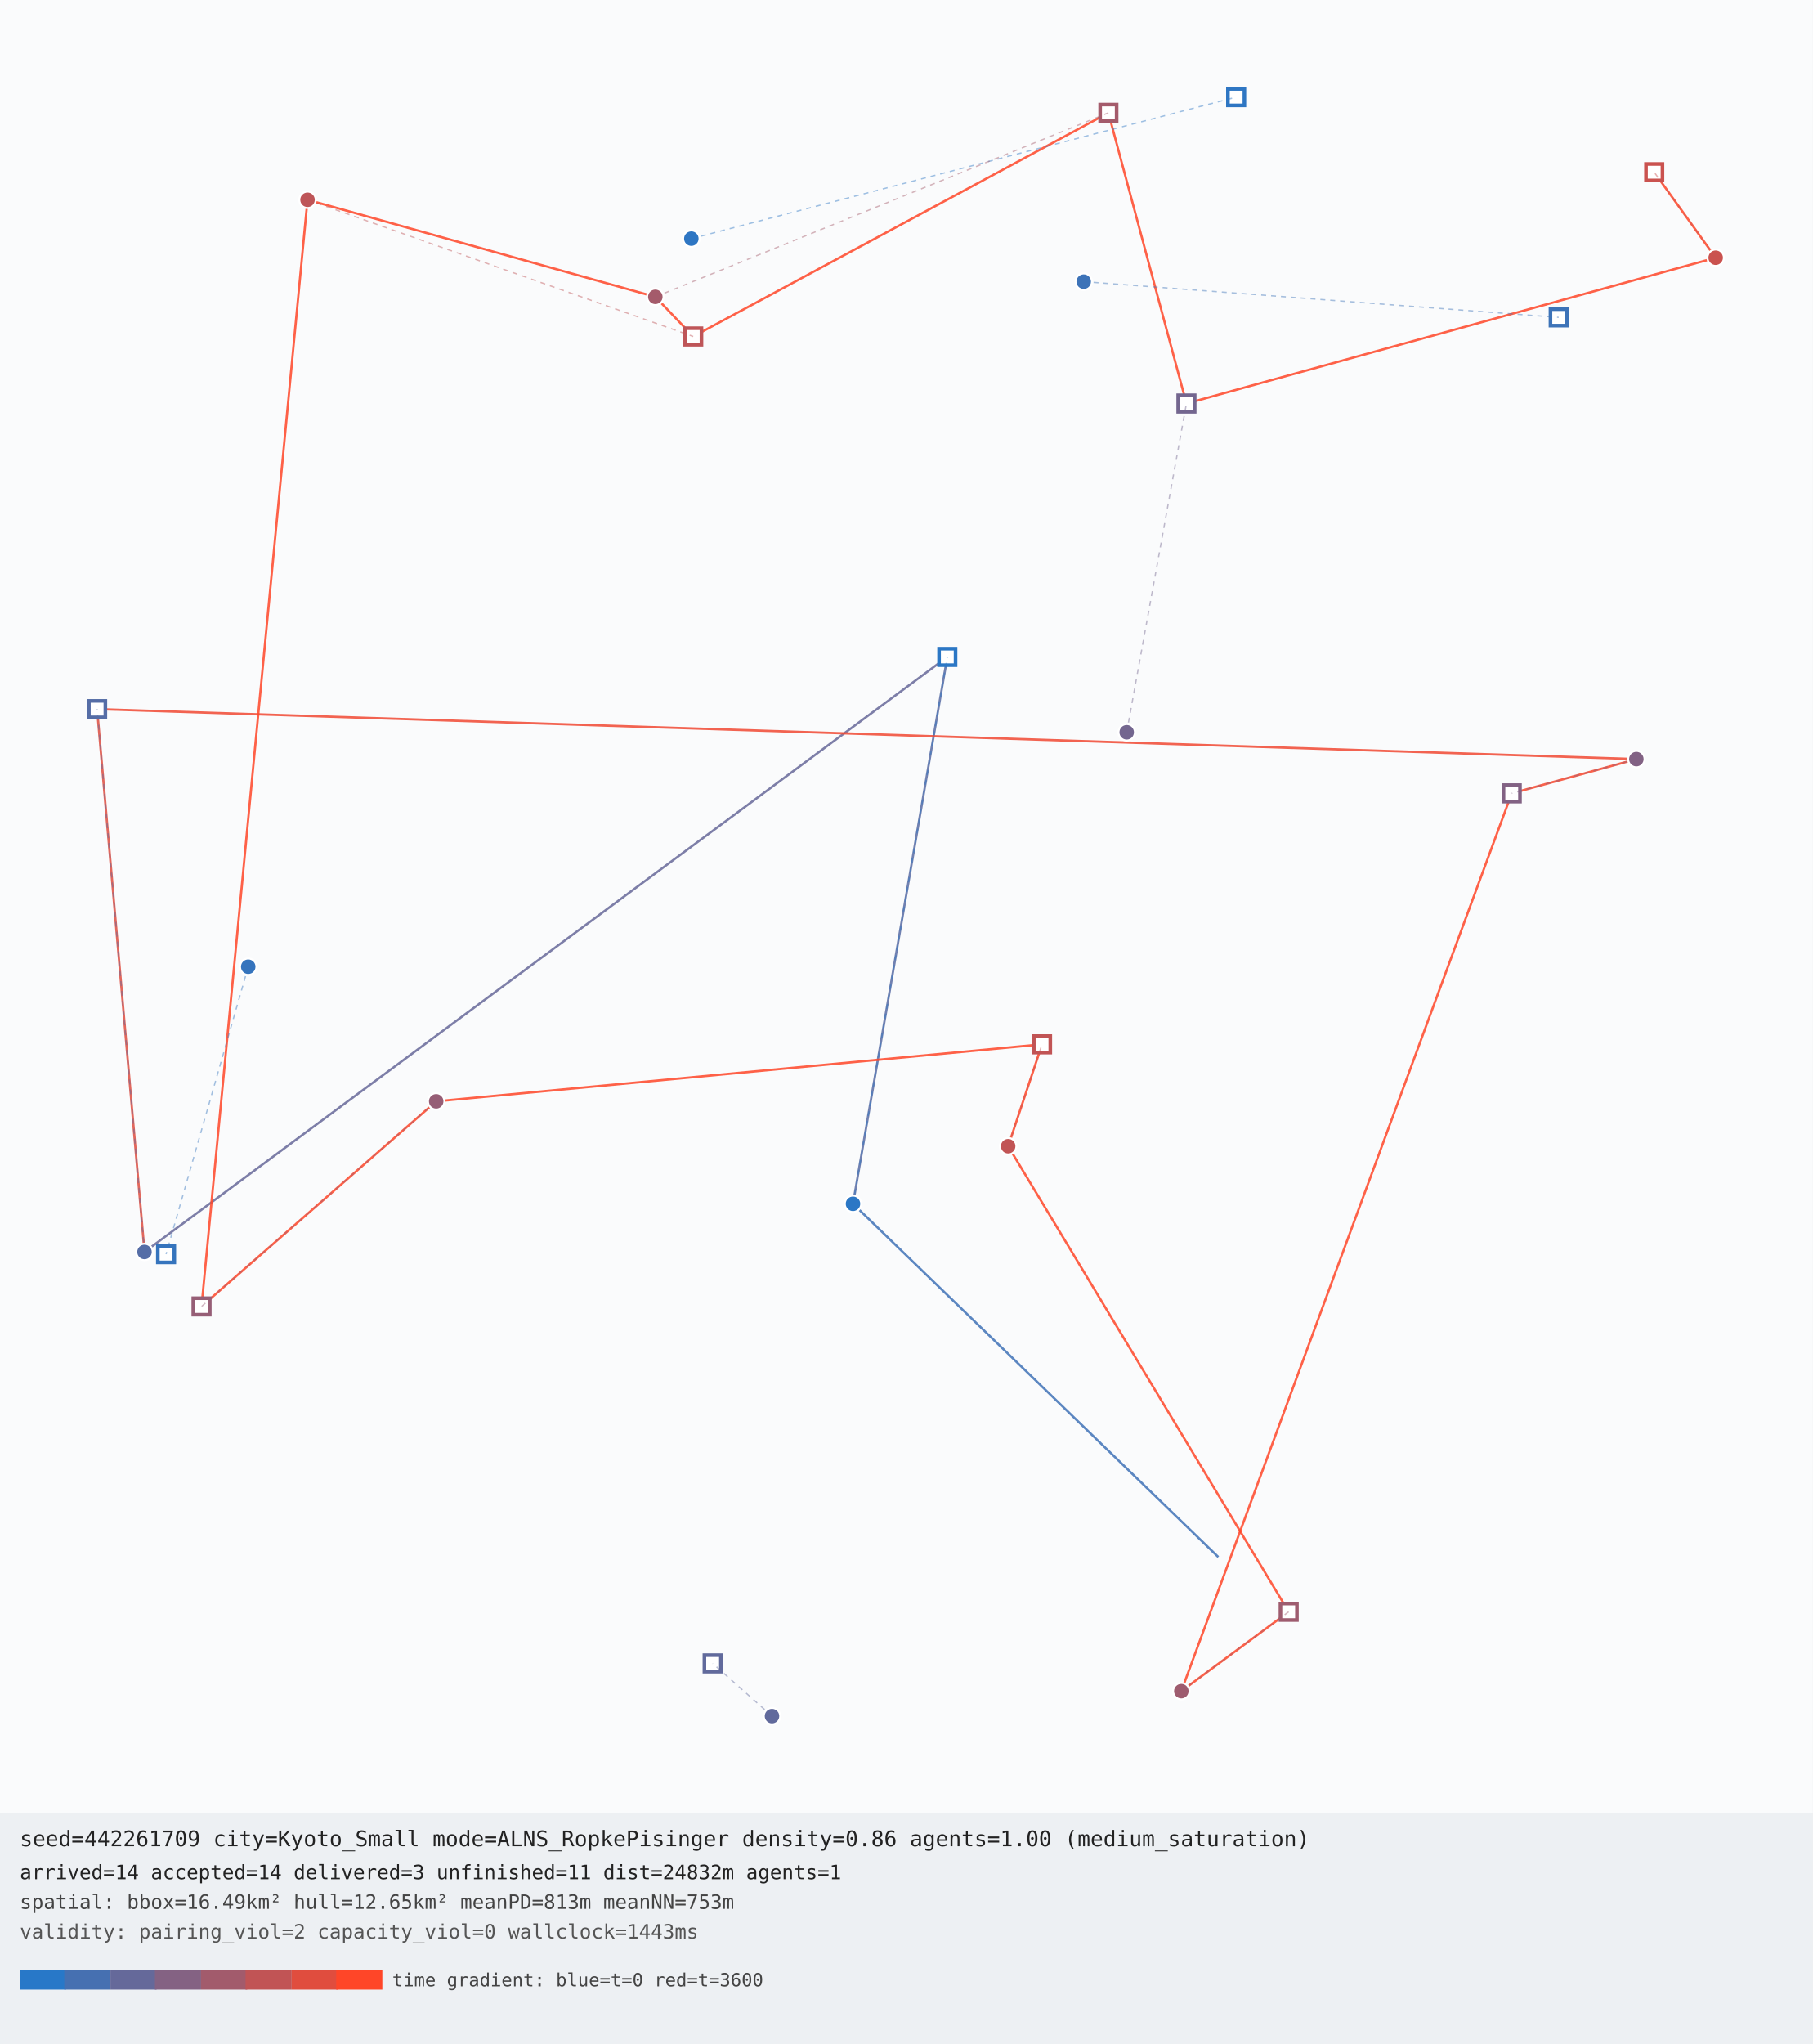
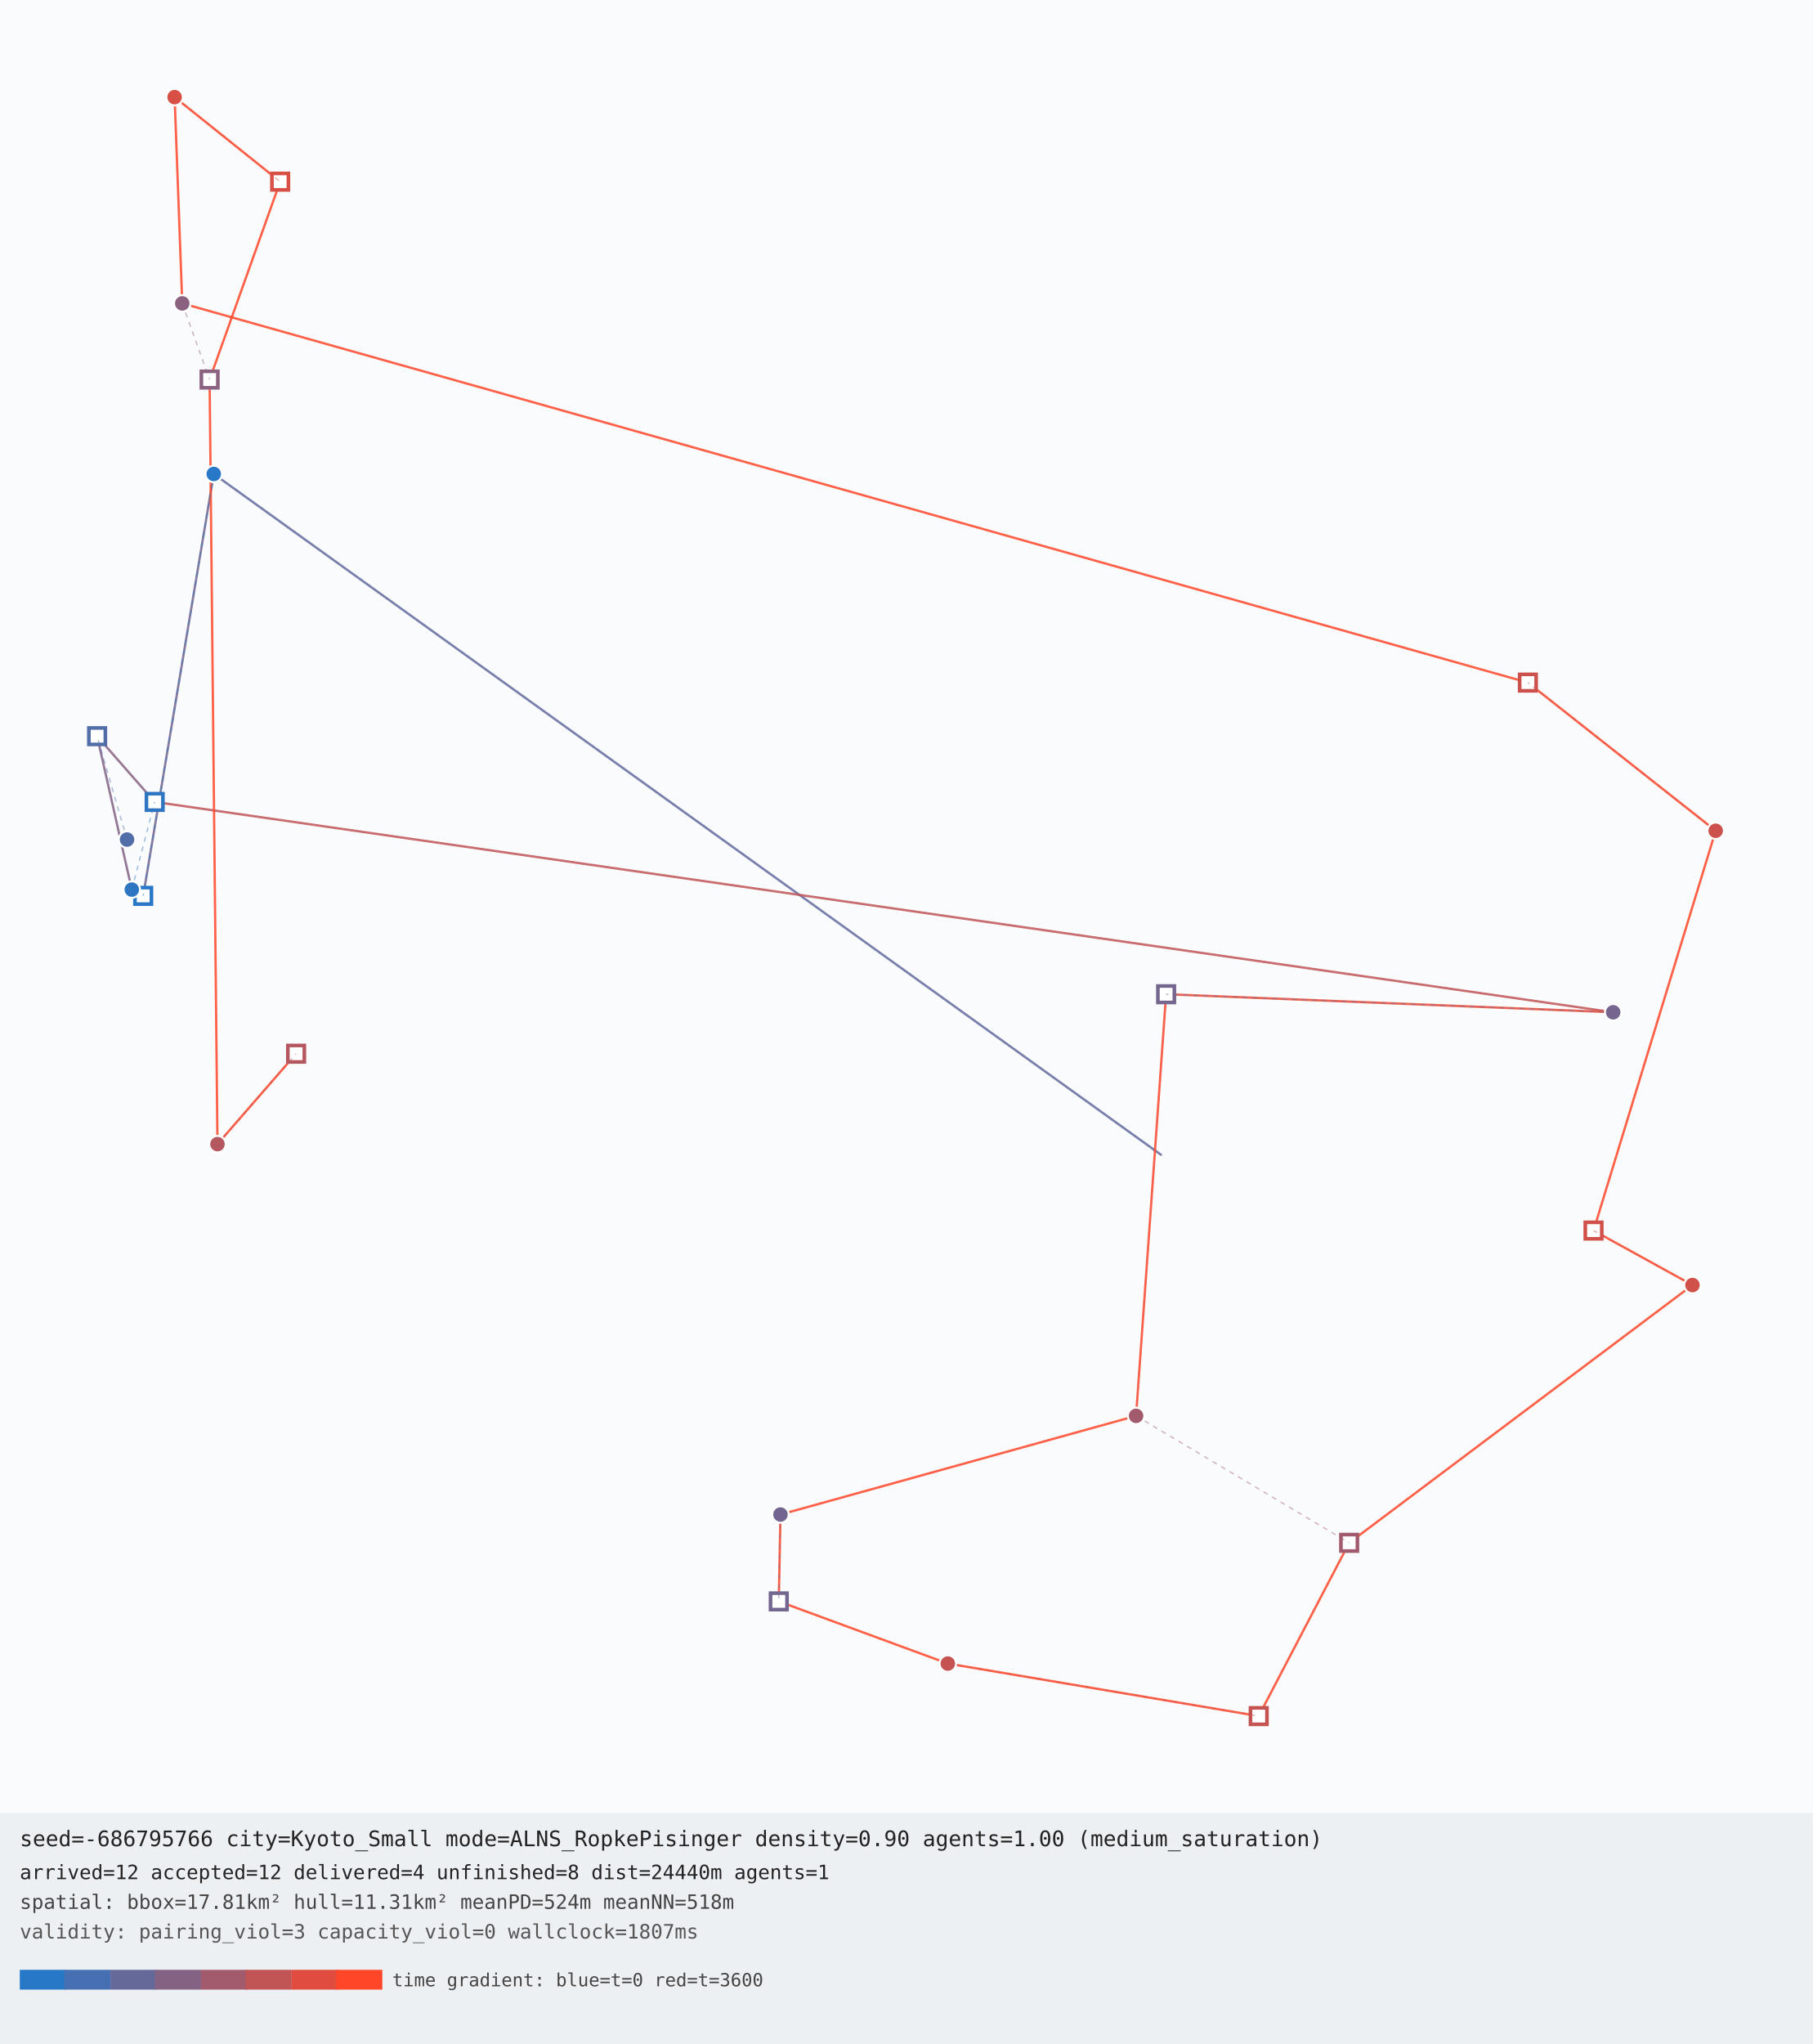
<svg xmlns="http://www.w3.org/2000/svg" width="1100" height="1240">
  <rect width="1100" height="1100" fill="#fafbfc" />
-   <line x1="739.264" y1="944.56" x2="517.597" y2="730.289" stroke="rgb(63,114,182)" stroke-width="1.4" opacity="0.85" />
-   <line x1="517.597" y1="730.289" x2="574.827" y2="398.524" stroke="rgb(89,108,163)" stroke-width="1.4" opacity="0.85" />
-   <line x1="574.827" y1="398.524" x2="87.679" y2="759.504" stroke="rgb(103,105,153)" stroke-width="1.4" opacity="0.85" />
-   <line x1="87.679" y1="759.504" x2="58.929" y2="430.198" stroke="rgb(222,77,64)" stroke-width="1.4" opacity="0.85" />
-   <line x1="58.929" y1="430.198" x2="992.938" y2="460.511" stroke="rgb(241,73,50)" stroke-width="1.4" opacity="0.85" />
-   <line x1="992.938" y1="460.511" x2="917.321" y2="481.289" stroke="rgb(249,71,44)" stroke-width="1.4" opacity="0.85" />
-   <line x1="917.321" y1="481.289" x2="716.817" y2="1025.93" stroke="rgb(255,70,40)" stroke-width="1.4" opacity="0.85" />
-   <line x1="716.817" y1="1025.93" x2="781.981" y2="977.796" stroke="rgb(255,70,40)" stroke-width="1.4" opacity="0.85" />
-   <line x1="781.981" y1="977.796" x2="611.752" y2="695.352" stroke="rgb(255,70,40)" stroke-width="1.4" opacity="0.85" />
-   <line x1="611.752" y1="695.352" x2="632.318" y2="633.544" stroke="rgb(255,70,40)" stroke-width="1.4" opacity="0.85" />
-   <line x1="632.318" y1="633.544" x2="264.676" y2="668.127" stroke="rgb(255,70,40)" stroke-width="1.4" opacity="0.85" />
-   <line x1="264.676" y1="668.127" x2="122.293" y2="792.549" stroke="rgb(255,70,40)" stroke-width="1.4" opacity="0.85" />
-   <line x1="122.293" y1="792.549" x2="186.602" y2="121.206" stroke="rgb(255,70,40)" stroke-width="1.4" opacity="0.85" />
-   <line x1="186.602" y1="121.206" x2="397.654" y2="180.078" stroke="rgb(255,70,40)" stroke-width="1.4" opacity="0.85" />
-   <line x1="397.654" y1="180.078" x2="420.653" y2="204.131" stroke="rgb(255,70,40)" stroke-width="1.4" opacity="0.85" />
-   <line x1="420.653" y1="204.131" x2="672.57" y2="68.446" stroke="rgb(255,70,40)" stroke-width="1.4" opacity="0.85" />
-   <line x1="672.57" y1="68.446" x2="719.929" y2="244.799" stroke="rgb(255,70,40)" stroke-width="1.4" opacity="0.85" />
-   <line x1="719.929" y1="244.799" x2="1041.07" y2="156.346" stroke="rgb(255,70,40)" stroke-width="1.4" opacity="0.85" />
-   <line x1="1041.07" y1="156.346" x2="1003.78" y2="104.467" stroke="rgb(255,70,40)" stroke-width="1.4" opacity="0.85" />
-   <circle cx="517.597" cy="730.289" r="5" fill="rgb(43,119,197)" stroke="white" stroke-width="1.2" />
-   <rect x="569.827" y="393.524" width="10" height="10" fill="white" stroke="rgb(43,119,197)" stroke-width="2.2" />
-   <line x1="517.597" y1="730.289" x2="574.827" y2="398.524" stroke="rgb(43,119,197)" stroke-width="0.8" stroke-dasharray="3,3" opacity="0.45" />
-   <circle cx="87.679" cy="759.504" r="5" fill="rgb(85,109,166)" stroke="white" stroke-width="1.2" />
-   <rect x="53.929" y="425.198" width="10" height="10" fill="white" stroke="rgb(85,109,166)" stroke-width="2.2" />
-   <line x1="87.679" y1="759.504" x2="58.929" y2="430.198" stroke="rgb(85,109,166)" stroke-width="0.8" stroke-dasharray="3,3" opacity="0.45" />
-   <circle cx="992.938" cy="460.511" r="5" fill="rgb(130,98,132)" stroke="white" stroke-width="1.2" />
-   <rect x="912.321" y="476.289" width="10" height="10" fill="white" stroke="rgb(130,98,132)" stroke-width="2.2" />
-   <line x1="992.938" y1="460.511" x2="917.321" y2="481.289" stroke="rgb(130,98,132)" stroke-width="0.8" stroke-dasharray="3,3" opacity="0.45" />
-   <circle cx="419.503" cy="144.774" r="5" fill="rgb(46,118,195)" stroke="white" stroke-width="1.2" />
-   <rect x="745.1" y="53.929" width="10" height="10" fill="white" stroke="rgb(46,118,195)" stroke-width="2.2" />
-   <line x1="419.503" y1="144.774" x2="750.1" y2="58.929" stroke="rgb(46,118,195)" stroke-width="0.8" stroke-dasharray="3,3" opacity="0.45" />
-   <circle cx="150.625" cy="586.469" r="5" fill="rgb(53,116,189)" stroke="white" stroke-width="1.2" />
-   <rect x="95.768" y="755.828" width="10" height="10" fill="white" stroke="rgb(53,116,189)" stroke-width="2.2" />
-   <line x1="150.625" y1="586.469" x2="100.768" y2="760.828" stroke="rgb(53,116,189)" stroke-width="0.8" stroke-dasharray="3,3" opacity="0.45" />
-   <circle cx="657.604" cy="170.861" r="5" fill="rgb(61,115,184)" stroke="white" stroke-width="1.2" />
-   <rect x="940.824" y="187.542" width="10" height="10" fill="white" stroke="rgb(61,115,184)" stroke-width="2.2" />
-   <line x1="657.604" y1="170.861" x2="945.824" y2="192.542" stroke="rgb(61,115,184)" stroke-width="0.8" stroke-dasharray="3,3" opacity="0.45" />
-   <circle cx="468.449" cy="1041.07" r="5" fill="rgb(97,106,156)" stroke="white" stroke-width="1.2" />
-   <rect x="427.437" y="1004.11" width="10" height="10" fill="white" stroke="rgb(97,106,156)" stroke-width="2.2" />
-   <line x1="468.449" y1="1041.07" x2="432.437" y2="1009.11" stroke="rgb(97,106,156)" stroke-width="0.8" stroke-dasharray="3,3" opacity="0.45" />
-   <circle cx="683.683" cy="444.25" r="5" fill="rgb(115,102,143)" stroke="white" stroke-width="1.2" />
-   <rect x="714.929" y="239.799" width="10" height="10" fill="white" stroke="rgb(115,102,143)" stroke-width="2.2" />
-   <line x1="683.683" y1="444.25" x2="719.929" y2="244.799" stroke="rgb(115,102,143)" stroke-width="0.8" stroke-dasharray="3,3" opacity="0.45" />
-   <circle cx="264.676" cy="668.127" r="5" fill="rgb(150,94,118)" stroke="white" stroke-width="1.2" />
-   <rect x="117.293" y="787.549" width="10" height="10" fill="white" stroke="rgb(150,94,118)" stroke-width="2.2" />
-   <line x1="264.676" y1="668.127" x2="122.293" y2="792.549" stroke="rgb(150,94,118)" stroke-width="0.8" stroke-dasharray="3,3" opacity="0.45" />
-   <circle cx="716.817" cy="1025.93" r="5" fill="rgb(158,92,111)" stroke="white" stroke-width="1.2" />
-   <rect x="776.981" y="972.796" width="10" height="10" fill="white" stroke="rgb(158,92,111)" stroke-width="2.2" />
-   <line x1="716.817" y1="1025.93" x2="781.981" y2="977.796" stroke="rgb(158,92,111)" stroke-width="0.8" stroke-dasharray="3,3" opacity="0.45" />
-   <circle cx="397.654" cy="180.078" r="5" fill="rgb(164,91,107)" stroke="white" stroke-width="1.2" />
-   <rect x="667.57" y="63.446" width="10" height="10" fill="white" stroke="rgb(164,91,107)" stroke-width="2.2" />
-   <line x1="397.654" y1="180.078" x2="672.57" y2="68.446" stroke="rgb(164,91,107)" stroke-width="0.8" stroke-dasharray="3,3" opacity="0.45" />
-   <circle cx="186.602" cy="121.206" r="5" fill="rgb(190,85,88)" stroke="white" stroke-width="1.2" />
-   <rect x="415.653" y="199.131" width="10" height="10" fill="white" stroke="rgb(190,85,88)" stroke-width="2.2" />
-   <line x1="186.602" y1="121.206" x2="420.653" y2="204.131" stroke="rgb(190,85,88)" stroke-width="0.8" stroke-dasharray="3,3" opacity="0.45" />
-   <circle cx="611.752" cy="695.352" r="5" fill="rgb(193,84,85)" stroke="white" stroke-width="1.2" />
-   <rect x="627.318" y="628.544" width="10" height="10" fill="white" stroke="rgb(193,84,85)" stroke-width="2.2" />
-   <line x1="611.752" y1="695.352" x2="632.318" y2="633.544" stroke="rgb(193,84,85)" stroke-width="0.8" stroke-dasharray="3,3" opacity="0.45" />
-   <circle cx="1041.07" cy="156.346" r="5" fill="rgb(202,82,79)" stroke="white" stroke-width="1.2" />
-   <rect x="998.784" y="99.467" width="10" height="10" fill="white" stroke="rgb(202,82,79)" stroke-width="2.2" />
-   <line x1="1041.07" y1="156.346" x2="1003.78" y2="104.467" stroke="rgb(202,82,79)" stroke-width="0.8" stroke-dasharray="3,3" opacity="0.45" />
+   <line x1="704.878" y1="700.818" x2="129.71" y2="287.539" stroke="rgb(97,106,157)" stroke-width="1.4" opacity="0.85" />
+   <line x1="129.71" y1="287.539" x2="86.891" y2="543.482" stroke="rgb(115,102,143)" stroke-width="1.4" opacity="0.85" />
+   <line x1="86.891" y1="543.482" x2="79.976" y2="539.676" stroke="rgb(116,102,142)" stroke-width="1.4" opacity="0.85" />
+   <line x1="79.976" y1="539.676" x2="58.929" y2="446.61" stroke="rgb(129,99,133)" stroke-width="1.4" opacity="0.85" />
+   <line x1="58.929" y1="446.61" x2="93.863" y2="486.487" stroke="rgb(134,97,129)" stroke-width="1.4" opacity="0.85" />
+   <line x1="93.863" y1="486.487" x2="978.871" y2="614.099" stroke="rgb(191,84,87)" stroke-width="1.4" opacity="0.85" />
+   <line x1="978.871" y1="614.099" x2="707.605" y2="603.155" stroke="rgb(232,75,56)" stroke-width="1.4" opacity="0.85" />
+   <line x1="707.605" y1="603.155" x2="689.37" y2="858.937" stroke="rgb(248,71,44)" stroke-width="1.4" opacity="0.85" />
+   <line x1="689.37" y1="858.937" x2="473.584" y2="918.799" stroke="rgb(255,70,40)" stroke-width="1.4" opacity="0.85" />
+   <line x1="473.584" y1="918.799" x2="472.563" y2="971.491" stroke="rgb(255,70,40)" stroke-width="1.4" opacity="0.85" />
+   <line x1="472.563" y1="971.491" x2="575.126" y2="1009.21" stroke="rgb(255,70,40)" stroke-width="1.4" opacity="0.85" />
+   <line x1="575.126" y1="1009.21" x2="763.786" y2="1041.07" stroke="rgb(255,70,40)" stroke-width="1.4" opacity="0.85" />
+   <line x1="763.786" y1="1041.07" x2="818.677" y2="935.962" stroke="rgb(255,70,40)" stroke-width="1.4" opacity="0.85" />
+   <line x1="818.677" y1="935.962" x2="1026.99" y2="779.58" stroke="rgb(255,70,40)" stroke-width="1.4" opacity="0.85" />
+   <line x1="1026.99" y1="779.58" x2="966.955" y2="746.526" stroke="rgb(255,70,40)" stroke-width="1.4" opacity="0.85" />
+   <line x1="966.955" y1="746.526" x2="1041.07" y2="503.992" stroke="rgb(255,70,40)" stroke-width="1.4" opacity="0.85" />
+   <line x1="1041.07" y1="503.992" x2="927.128" y2="414.093" stroke="rgb(255,70,40)" stroke-width="1.4" opacity="0.85" />
+   <line x1="927.128" y1="414.093" x2="110.589" y2="184.051" stroke="rgb(255,70,40)" stroke-width="1.4" opacity="0.85" />
+   <line x1="110.589" y1="184.051" x2="105.965" y2="58.929" stroke="rgb(255,70,40)" stroke-width="1.4" opacity="0.85" />
+   <line x1="105.965" y1="58.929" x2="170.008" y2="110.209" stroke="rgb(255,70,40)" stroke-width="1.4" opacity="0.85" />
+   <line x1="170.008" y1="110.209" x2="127.191" y2="230.258" stroke="rgb(255,70,40)" stroke-width="1.4" opacity="0.85" />
+   <line x1="127.191" y1="230.258" x2="131.961" y2="694.087" stroke="rgb(255,70,40)" stroke-width="1.4" opacity="0.85" />
+   <line x1="131.961" y1="694.087" x2="179.668" y2="639.234" stroke="rgb(255,70,40)" stroke-width="1.4" opacity="0.85" />
+   <circle cx="129.71" cy="287.539" r="5" fill="rgb(41,119,199)" stroke="white" stroke-width="1.2" />
+   <rect x="81.891" y="538.482" width="10" height="10" fill="white" stroke="rgb(41,119,199)" stroke-width="2.2" />
+   <line x1="129.71" y1="287.539" x2="86.891" y2="543.482" stroke="rgb(41,119,199)" stroke-width="0.8" stroke-dasharray="3,3" opacity="0.45" />
+   <circle cx="77.086" cy="509.321" r="5" fill="rgb(81,110,168)" stroke="white" stroke-width="1.2" />
+   <rect x="53.929" y="441.61" width="10" height="10" fill="white" stroke="rgb(81,110,168)" stroke-width="2.2" />
+   <line x1="77.086" y1="509.321" x2="58.929" y2="446.61" stroke="rgb(81,110,168)" stroke-width="0.8" stroke-dasharray="3,3" opacity="0.45" />
+   <circle cx="79.976" cy="539.676" r="5" fill="rgb(47,118,194)" stroke="white" stroke-width="1.2" />
+   <rect x="88.863" y="481.487" width="10" height="10" fill="white" stroke="rgb(47,118,194)" stroke-width="2.2" />
+   <line x1="79.976" y1="539.676" x2="93.863" y2="486.487" stroke="rgb(47,118,194)" stroke-width="0.8" stroke-dasharray="3,3" opacity="0.45" />
+   <circle cx="978.871" cy="614.099" r="5" fill="rgb(116,102,143)" stroke="white" stroke-width="1.2" />
+   <rect x="702.605" y="598.155" width="10" height="10" fill="white" stroke="rgb(116,102,143)" stroke-width="2.2" />
+   <line x1="978.871" y1="614.099" x2="707.605" y2="603.155" stroke="rgb(116,102,143)" stroke-width="0.8" stroke-dasharray="3,3" opacity="0.45" />
+   <circle cx="473.584" cy="918.799" r="5" fill="rgb(114,102,144)" stroke="white" stroke-width="1.2" />
+   <rect x="467.563" y="966.491" width="10" height="10" fill="white" stroke="rgb(114,102,144)" stroke-width="2.2" />
+   <line x1="473.584" y1="918.799" x2="472.563" y2="971.491" stroke="rgb(114,102,144)" stroke-width="0.8" stroke-dasharray="3,3" opacity="0.45" />
+   <circle cx="110.589" cy="184.051" r="5" fill="rgb(138,97,127)" stroke="white" stroke-width="1.2" />
+   <rect x="122.191" y="225.258" width="10" height="10" fill="white" stroke="rgb(138,97,127)" stroke-width="2.2" />
+   <line x1="110.589" y1="184.051" x2="127.191" y2="230.258" stroke="rgb(138,97,127)" stroke-width="0.8" stroke-dasharray="3,3" opacity="0.45" />
+   <circle cx="689.37" cy="858.937" r="5" fill="rgb(161,91,109)" stroke="white" stroke-width="1.2" />
+   <rect x="813.677" y="930.962" width="10" height="10" fill="white" stroke="rgb(161,91,109)" stroke-width="2.2" />
+   <line x1="689.37" y1="858.937" x2="818.677" y2="935.962" stroke="rgb(161,91,109)" stroke-width="0.8" stroke-dasharray="3,3" opacity="0.45" />
+   <circle cx="131.961" cy="694.087" r="5" fill="rgb(180,87,95)" stroke="white" stroke-width="1.2" />
+   <rect x="174.668" y="634.234" width="10" height="10" fill="white" stroke="rgb(180,87,95)" stroke-width="2.2" />
+   <line x1="131.961" y1="694.087" x2="179.668" y2="639.234" stroke="rgb(180,87,95)" stroke-width="0.8" stroke-dasharray="3,3" opacity="0.45" />
+   <circle cx="575.126" cy="1009.21" r="5" fill="rgb(197,83,82)" stroke="white" stroke-width="1.2" />
+   <rect x="758.786" y="1036.07" width="10" height="10" fill="white" stroke="rgb(197,83,82)" stroke-width="2.2" />
+   <line x1="575.126" y1="1009.21" x2="763.786" y2="1041.07" stroke="rgb(197,83,82)" stroke-width="0.8" stroke-dasharray="3,3" opacity="0.45" />
+   <circle cx="1041.07" cy="503.992" r="5" fill="rgb(204,81,77)" stroke="white" stroke-width="1.2" />
+   <rect x="922.128" y="409.093" width="10" height="10" fill="white" stroke="rgb(204,81,77)" stroke-width="2.2" />
+   <line x1="1041.07" y1="503.992" x2="927.128" y2="414.093" stroke="rgb(204,81,77)" stroke-width="0.8" stroke-dasharray="3,3" opacity="0.45" />
+   <circle cx="1026.99" cy="779.58" r="5" fill="rgb(208,80,74)" stroke="white" stroke-width="1.2" />
+   <rect x="961.955" y="741.526" width="10" height="10" fill="white" stroke="rgb(208,80,74)" stroke-width="2.2" />
+   <line x1="1026.99" y1="779.58" x2="966.955" y2="746.526" stroke="rgb(208,80,74)" stroke-width="0.8" stroke-dasharray="3,3" opacity="0.45" />
+   <circle cx="105.965" cy="58.929" r="5" fill="rgb(215,79,69)" stroke="white" stroke-width="1.2" />
+   <rect x="165.008" y="105.209" width="10" height="10" fill="white" stroke="rgb(215,79,69)" stroke-width="2.2" />
+   <line x1="105.965" y1="58.929" x2="170.008" y2="110.209" stroke="rgb(215,79,69)" stroke-width="0.8" stroke-dasharray="3,3" opacity="0.45" />
  <rect y="1100" width="1100" height="140" fill="#edf0f3" />
-   <text x="12" y="1120" font-family="monospace" font-size="13" fill="#222">seed=442261709  city=Kyoto_Small  mode=ALNS_RopkePisinger  density=0.86  agents=1.00  (medium_saturation)</text>
-   <text x="12" y="1140" font-family="monospace" font-size="12" fill="#222">arrived=14 accepted=14 delivered=3 unfinished=11 dist=24832m agents=1</text>
-   <text x="12" y="1158" font-family="monospace" font-size="12" fill="#444">spatial: bbox=16.49km² hull=12.65km² meanPD=813m meanNN=753m</text>
-   <text x="12" y="1176" font-family="monospace" font-size="12" fill="#555">validity: pairing_viol=2 capacity_viol=0 wallclock=1443ms</text>
+   <text x="12" y="1120" font-family="monospace" font-size="13" fill="#222">seed=-686795766  city=Kyoto_Small  mode=ALNS_RopkePisinger  density=0.90  agents=1.00  (medium_saturation)</text>
+   <text x="12" y="1140" font-family="monospace" font-size="12" fill="#222">arrived=12 accepted=12 delivered=4 unfinished=8 dist=24440m agents=1</text>
+   <text x="12" y="1158" font-family="monospace" font-size="12" fill="#444">spatial: bbox=17.81km² hull=11.31km² meanPD=524m meanNN=518m</text>
+   <text x="12" y="1176" font-family="monospace" font-size="12" fill="#555">validity: pairing_viol=3 capacity_viol=0 wallclock=1807ms</text>
  <rect x="12" y="1195" width="28" height="12" fill="rgb(40,120,200)" />
  <rect x="39" y="1195" width="28" height="12" fill="rgb(70,112,177)" />
  <rect x="67" y="1195" width="28" height="12" fill="rgb(101,105,154)" />
  <rect x="94" y="1195" width="28" height="12" fill="rgb(132,98,131)" />
  <rect x="122" y="1195" width="28" height="12" fill="rgb(162,91,108)" />
  <rect x="149" y="1195" width="28" height="12" fill="rgb(193,84,85)" />
  <rect x="177" y="1195" width="28" height="12" fill="rgb(224,77,62)" />
  <rect x="204" y="1195" width="28" height="12" fill="rgb(255,70,40)" />
  <text x="238" y="1205" font-family="monospace" font-size="11" fill="#444">time gradient: blue=t=0  red=t=3600</text>
</svg>
